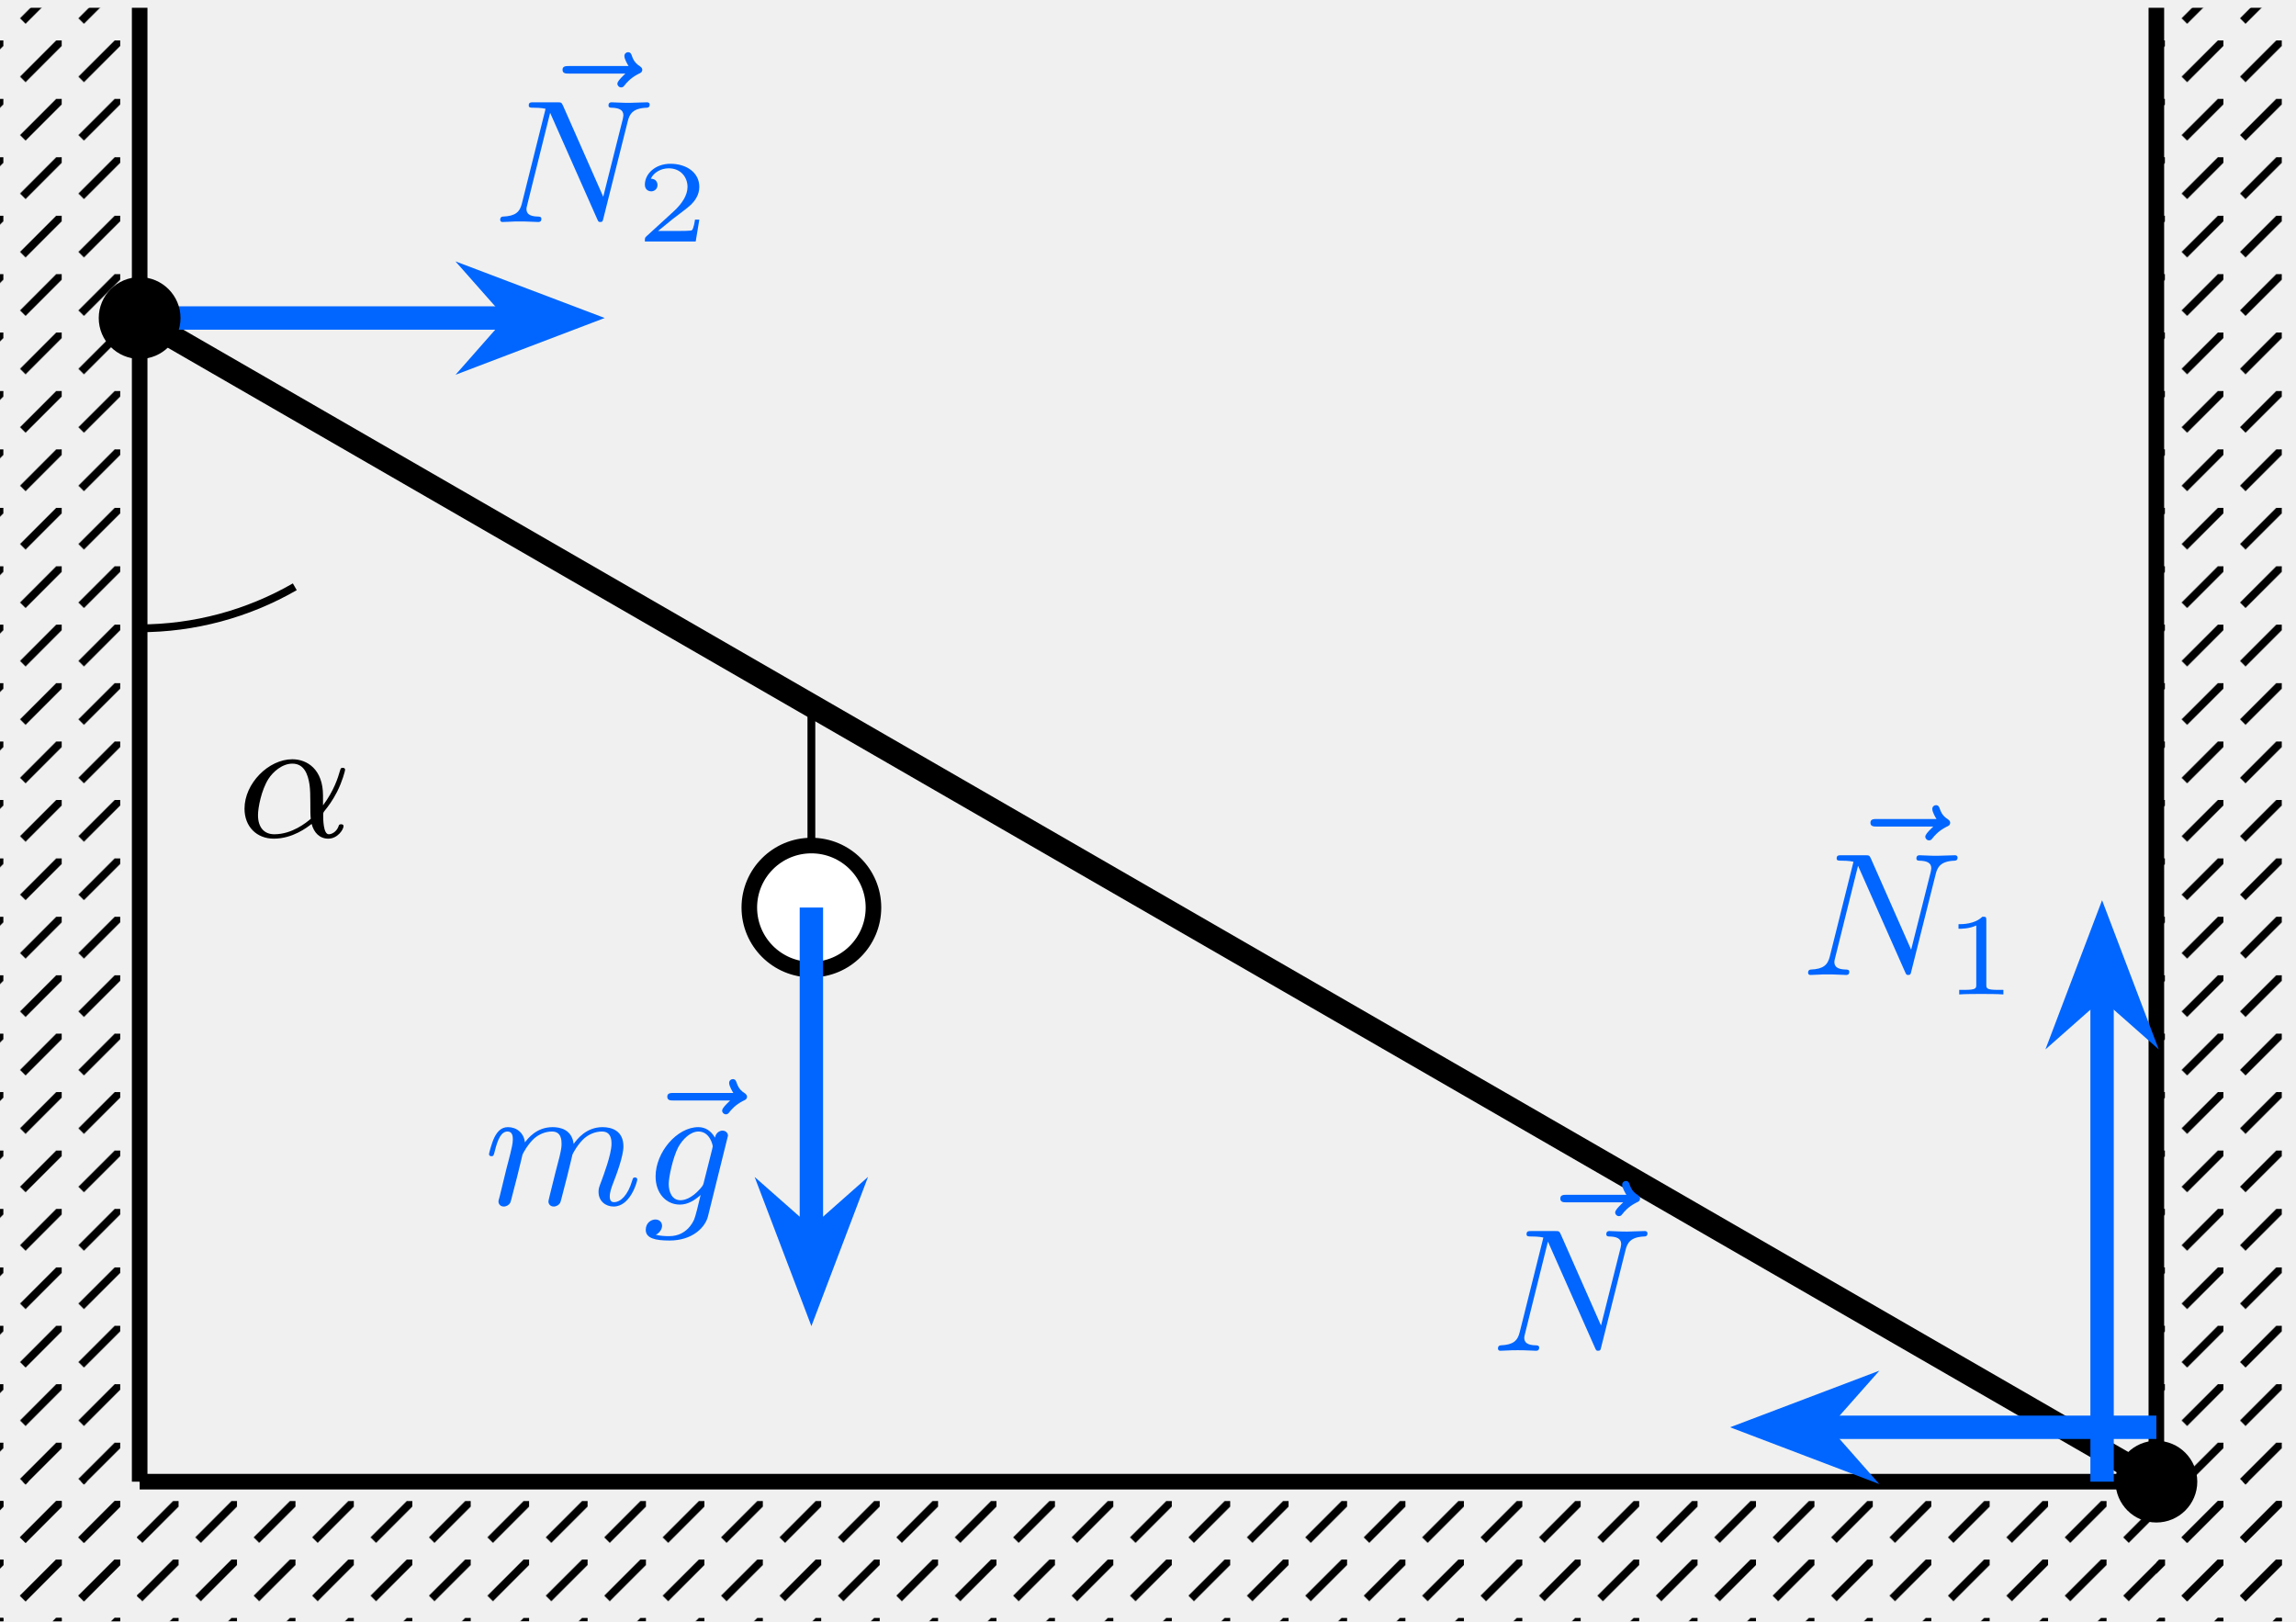
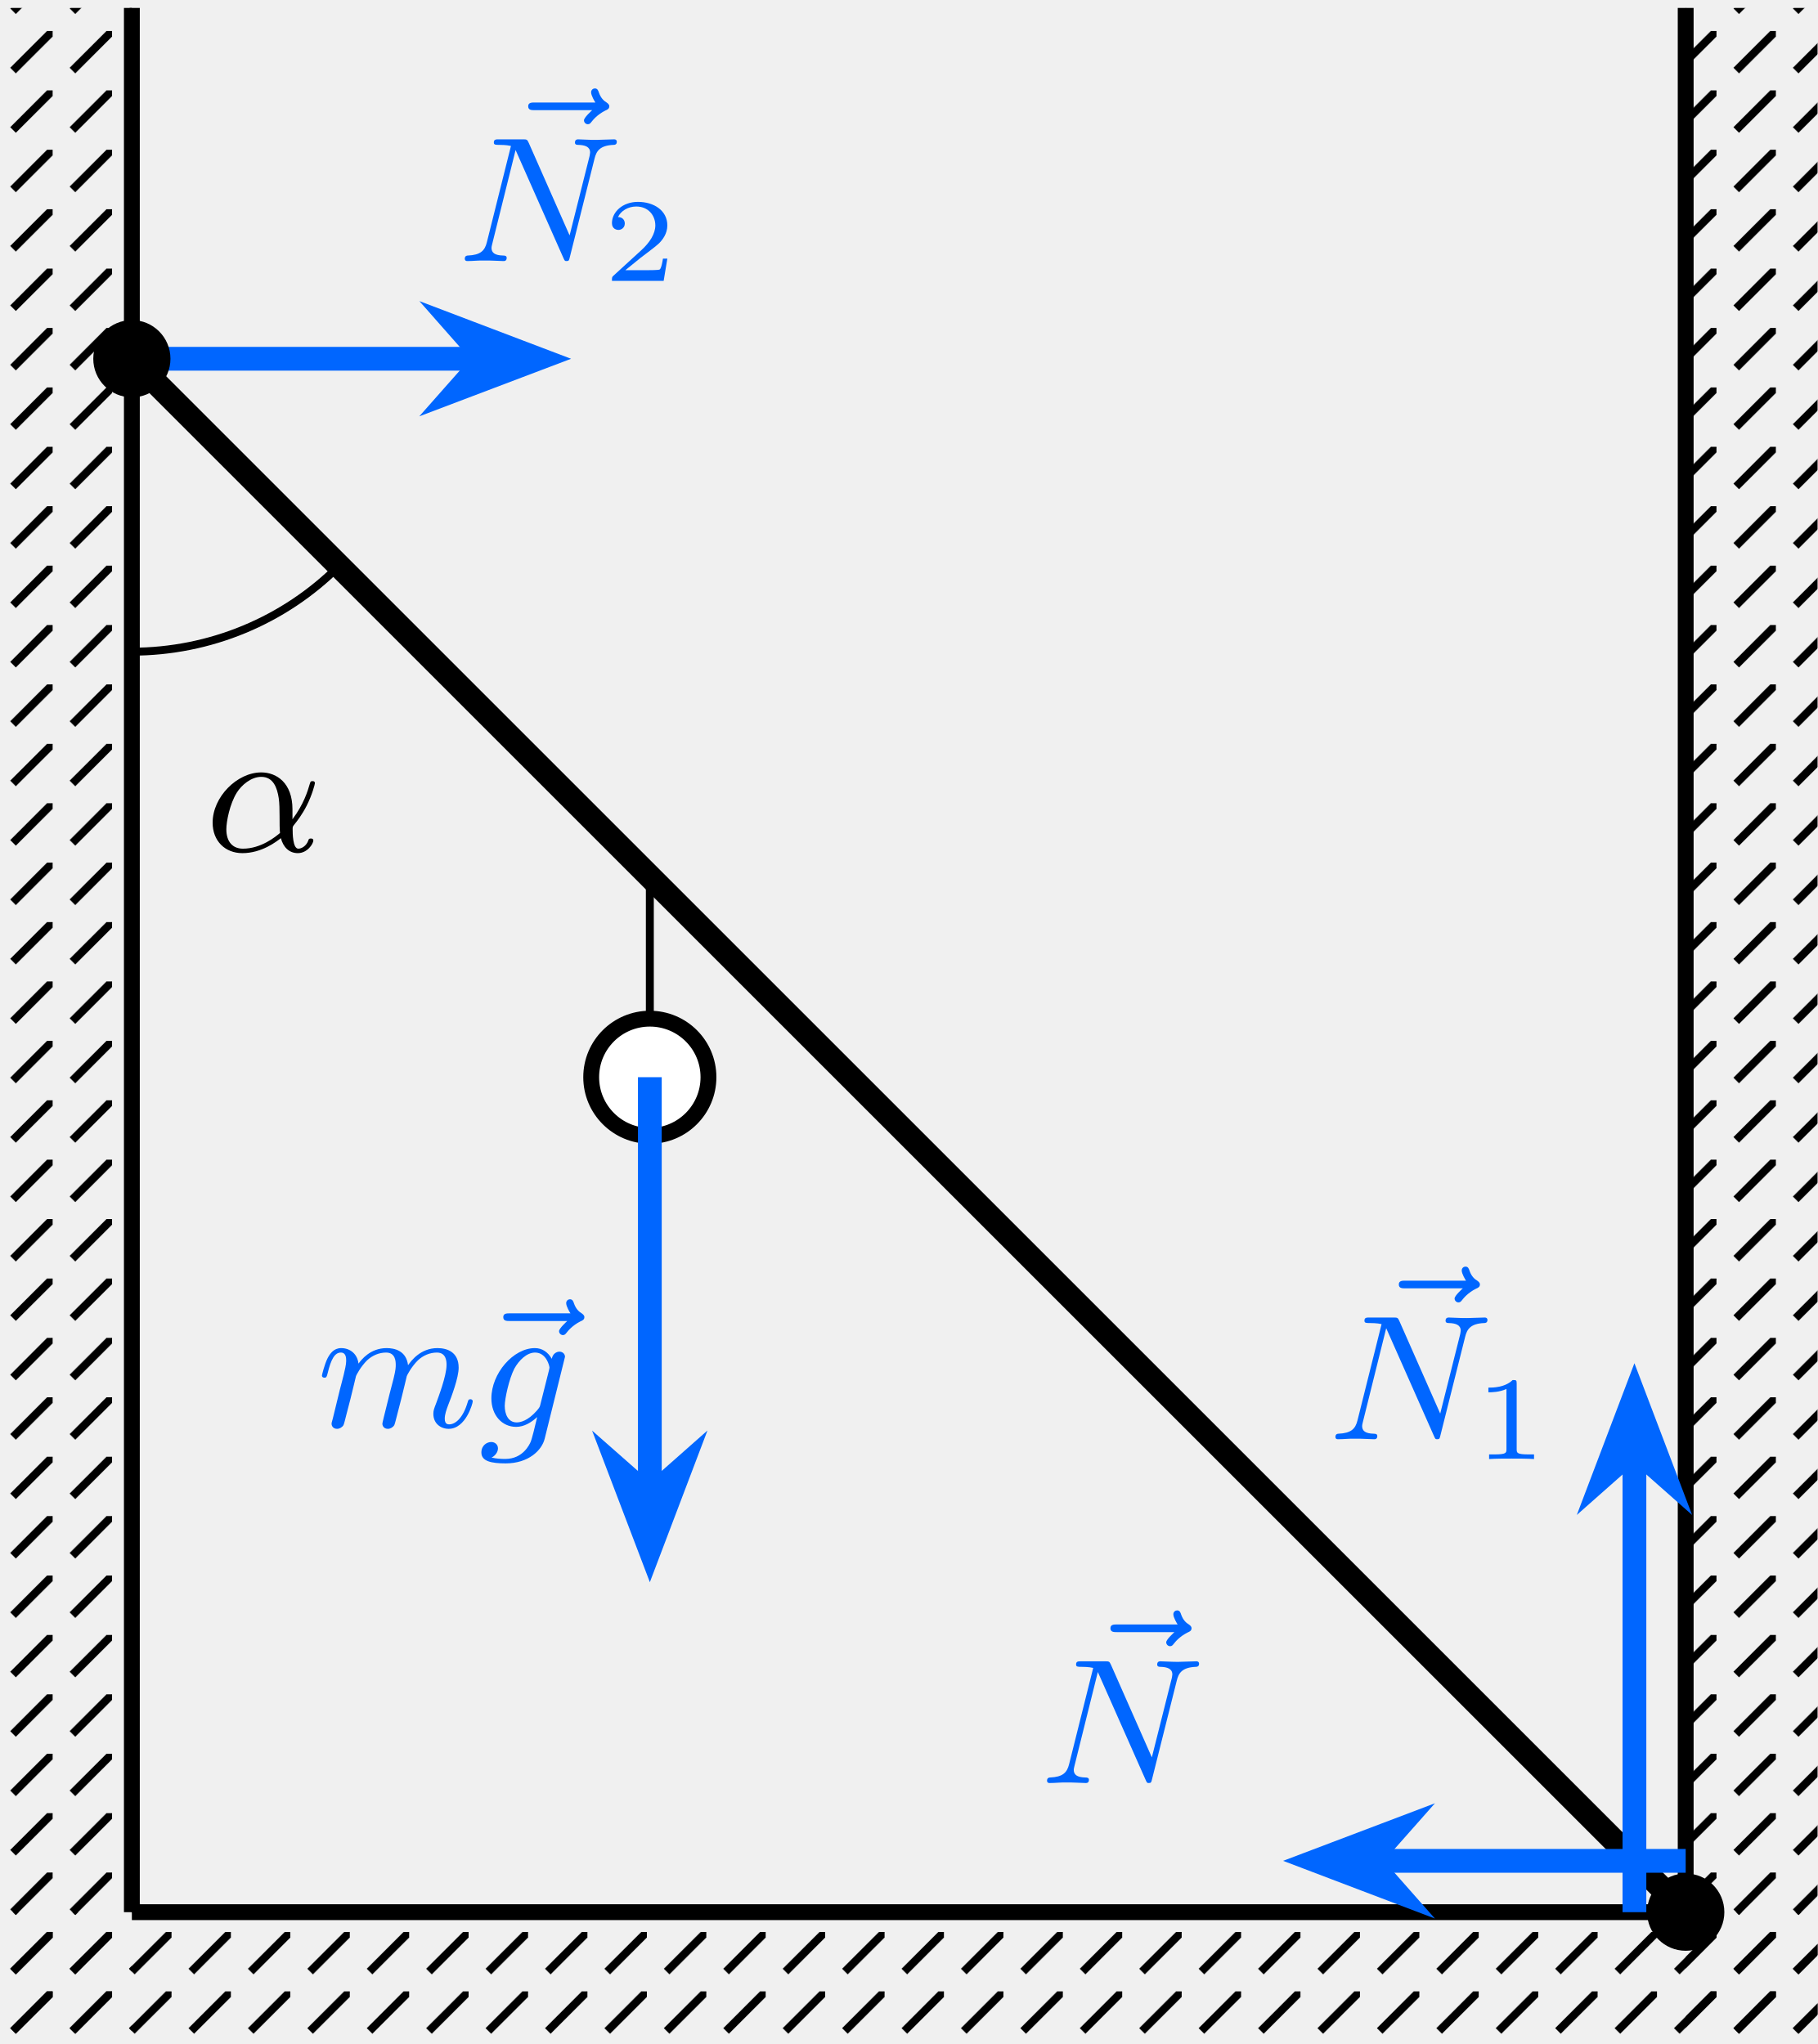
- <svg xmlns="http://www.w3.org/2000/svg" xmlns:xlink="http://www.w3.org/1999/xlink" version="1.1" width="152.709pt" height="107.824pt" viewBox="-70.008 -69.363 117.468 82.942">
+ <svg xmlns="http://www.w3.org/2000/svg" xmlns:xlink="http://www.w3.org/1999/xlink" version="1.1" width="118.854pt" height="133.697pt" viewBox="-70.008 -70.008 91.426 102.844">
  <defs>
-     <pattern id="pat0-0" x="-.996" y="-.996" width="2.989" height="2.989" viewBox="-.996 -.996 2.989 2.989" patternUnits="userSpaceOnUse" patternTransform="matrix(1 0 0 -1 -62.8645 6.43561)" overflow="visible">
+     <pattern id="pat0-0" x="-.996" y="-.996" width="2.989" height="2.989" viewBox="-.996 -.996 2.989 2.989" patternUnits="userSpaceOnUse" patternTransform="matrix(1 0 0 -1 -63.3747 26.2024)" overflow="visible">
      <clipPath id="pc0">
        <rect x="-.996" y="-.996" width="4.981" height="4.981" />
      </clipPath>
      <g clip-path="url(#pc0)">
        <path d="M0 0L3.09 3.09" stroke="#000" fill="none" stroke-width=".399" stroke-miterlimit="10" />
      </g>
    </pattern>
-     <pattern id="pat1-0" x="-.996" y="-.996" width="2.989" height="2.989" viewBox="-.996 -.996 2.989 2.989" patternUnits="userSpaceOnUse" patternTransform="matrix(1 0 0 -1 -62.8645 6.43561)" overflow="visible">
+     <pattern id="pat1-0" x="-.996" y="-.996" width="2.989" height="2.989" viewBox="-.996 -.996 2.989 2.989" patternUnits="userSpaceOnUse" patternTransform="matrix(1 0 0 -1 -63.3747 26.2024)" overflow="visible">
      <clipPath id="pc1">
        <rect x="-.996" y="-.996" width="4.981" height="4.981" />
      </clipPath>
      <g clip-path="url(#pc1)">
        <path d="M0 0L3.09 3.09" stroke="#000" fill="none" stroke-width=".399" stroke-miterlimit="10" />
      </g>
    </pattern>
-     <pattern id="pat2-0" x="-.996" y="-.996" width="2.989" height="2.989" viewBox="-.996 -.996 2.989 2.989" patternUnits="userSpaceOnUse" patternTransform="matrix(1 0 0 -1 -62.8645 6.43561)" overflow="visible">
+     <pattern id="pat2-0" x="-.996" y="-.996" width="2.989" height="2.989" viewBox="-.996 -.996 2.989 2.989" patternUnits="userSpaceOnUse" patternTransform="matrix(1 0 0 -1 -63.3747 26.2024)" overflow="visible">
      <clipPath id="pc2">
        <rect x="-.996" y="-.996" width="4.981" height="4.981" />
      </clipPath>
      <g clip-path="url(#pc2)">
        <path d="M0 0L3.09 3.09" stroke="#000" fill="none" stroke-width=".399" stroke-miterlimit="10" />
      </g>
    </pattern>
    <path id="g1-49" d="M2.146-3.796C2.146-3.975 2.122-3.975 1.943-3.975C1.548-3.593 .938-3.593 .723-3.593V-3.359C.879-3.359 1.273-3.359 1.632-3.527V-.508C1.632-.311 1.632-.233 1.016-.233H.759V0C1.088-.024 1.554-.024 1.889-.024S2.69-.024 3.019 0V-.233H2.762C2.146-.233 2.146-.311 2.146-.508V-3.796Z" />
    <path id="g1-50" d="M3.216-1.118H2.995C2.983-1.034 2.923-.64 2.833-.574C2.792-.538 2.307-.538 2.224-.538H1.106L1.871-1.16C2.074-1.321 2.606-1.704 2.792-1.883C2.971-2.062 3.216-2.367 3.216-2.792C3.216-3.539 2.54-3.975 1.739-3.975C.968-3.975 .43-3.467 .43-2.905C.43-2.6 .687-2.564 .753-2.564C.903-2.564 1.076-2.672 1.076-2.887C1.076-3.019 .998-3.21 .735-3.21C.873-3.515 1.237-3.742 1.65-3.742C2.277-3.742 2.612-3.276 2.612-2.792C2.612-2.367 2.331-1.931 1.913-1.548L.496-.251C.436-.191 .43-.185 .43 0H3.031L3.216-1.118Z" />
    <path id="g0-11" d="M4.402-2.107C4.402-3.443 3.596-3.963 2.833-3.963C1.614-3.963 .386-2.726 .386-1.435C.386-.511 1.013 .099 1.883 .099C2.851 .099 3.587-.475 3.82-.655C3.936-.206 4.232 .099 4.671 .099C5.156 .099 5.452-.377 5.452-.538C5.452-.637 5.353-.637 5.326-.637C5.227-.637 5.218-.601 5.192-.52C5.093-.26 4.86-.126 4.698-.126C4.411-.126 4.411-.924 4.411-1.103C4.411-1.219 4.411-1.237 4.492-1.336C4.645-1.524 4.887-1.838 5.12-2.295C5.389-2.824 5.532-3.371 5.532-3.425C5.532-3.434 5.532-3.524 5.416-3.524C5.308-3.524 5.308-3.497 5.263-3.353C5.174-3.04 4.967-2.358 4.402-1.605V-2.107ZM3.775-.915C3.551-.726 2.824-.126 1.91-.126C1.408-.126 1.076-.457 1.076-1.103C1.076-1.488 1.246-2.376 1.605-2.95C1.838-3.318 2.313-3.739 2.833-3.739C3.434-3.739 3.631-3.201 3.712-2.663C3.784-2.179 3.73-1.318 3.775-.915Z" />
    <path id="g0-78" d="M6.922-5.156C7.012-5.523 7.182-5.819 7.881-5.846C7.935-5.846 8.043-5.855 8.043-6.007C8.043-6.079 7.989-6.124 7.917-6.124C7.72-6.124 7.218-6.097 7.021-6.097C6.797-6.097 6.779-6.097 6.563-6.106C6.42-6.106 6.232-6.124 6.097-6.124C6.061-6.124 5.936-6.124 5.936-5.963C5.936-5.846 6.043-5.846 6.097-5.846C6.438-5.837 6.698-5.756 6.698-5.461C6.698-5.416 6.671-5.29 6.671-5.281L5.667-1.291L3.613-5.945C3.533-6.115 3.524-6.124 3.318-6.124H2.125C1.955-6.124 1.856-6.124 1.856-5.963C1.856-5.846 1.946-5.846 2.125-5.846C2.17-5.846 2.502-5.846 2.717-5.792L1.506-.95C1.399-.511 1.175-.305 .547-.278C.511-.278 .395-.269 .395-.117C.395-.099 .395 0 .52 0C.628 0 .852-.009 .968-.018C1.112-.027 1.13-.027 1.417-.027C1.641-.027 1.659-.027 1.874-.018C2.017-.018 2.206 0 2.34 0C2.385 0 2.502 0 2.502-.161C2.502-.269 2.403-.278 2.322-.278C1.901-.287 1.739-.421 1.739-.664C1.739-.726 1.748-.735 1.775-.861L2.95-5.586L5.353-.161C5.416-.018 5.425 0 5.514 0C5.631 0 5.64-.036 5.676-.188L6.922-5.156Z" />
    <path id="g0-103" d="M4.367-3.524C4.367-3.667 4.25-3.784 4.089-3.784C3.936-3.784 3.748-3.676 3.703-3.425C3.506-3.766 3.219-3.963 2.851-3.963C1.766-3.963 .664-2.69 .664-1.435C.664-.592 1.193 0 1.91 0C2.313 0 2.672-.224 2.968-.493C2.851 0 2.708 .601 2.636 .762C2.591 .861 2.268 1.614 1.363 1.614C1.184 1.614 .897 1.605 .672 1.542C.843 1.47 .995 1.273 .995 1.085C.995 .888 .843 .762 .655 .762C.448 .762 .161 .924 .161 1.291C.161 1.731 .664 1.838 1.381 1.838C2.537 1.838 3.201 1.175 3.344 .601L4.367-3.524ZM3.138-1.166C3.102-1.004 3.093-.986 2.95-.816C2.493-.296 2.116-.224 1.937-.224C1.497-.224 1.336-.655 1.336-1.058C1.336-1.408 1.551-2.412 1.82-2.932C2.053-3.353 2.448-3.739 2.86-3.739C3.434-3.739 3.587-3.058 3.587-2.977C3.587-2.959 3.569-2.887 3.56-2.842L3.138-1.166Z" />
    <path id="g0-109" d="M1.695-1.408C1.793-1.829 1.964-2.484 1.973-2.555C1.991-2.609 2.215-3.04 2.537-3.353C2.798-3.596 3.138-3.739 3.488-3.739C3.972-3.739 3.972-3.264 3.972-3.111C3.972-3.004 3.972-2.878 3.865-2.439L3.658-1.641C3.371-.484 3.3-.206 3.3-.161C3.3-.045 3.38 .099 3.578 .099C3.703 .099 3.838 .018 3.9-.09C3.927-.143 3.999-.43 4.044-.61L4.25-1.408C4.349-1.829 4.519-2.484 4.528-2.555C4.546-2.609 4.77-3.04 5.093-3.353C5.353-3.596 5.694-3.739 6.043-3.739C6.528-3.739 6.528-3.264 6.528-3.111C6.528-2.564 6.106-1.47 6.007-1.193C5.9-.915 5.864-.825 5.864-.655C5.864-.17 6.232 .099 6.635 .099C7.496 .099 7.846-1.184 7.846-1.282C7.846-1.327 7.819-1.39 7.729-1.39C7.63-1.39 7.621-1.345 7.586-1.228C7.361-.466 6.985-.126 6.662-.126C6.599-.126 6.438-.126 6.438-.412C6.438-.637 6.528-.87 6.599-1.067C6.779-1.524 7.137-2.475 7.137-2.977C7.137-3.775 6.545-3.963 6.07-3.963C5.218-3.963 4.752-3.327 4.591-3.102C4.501-3.847 3.891-3.963 3.515-3.963C2.681-3.963 2.242-3.371 2.098-3.183C2.044-3.667 1.677-3.963 1.228-3.963C.852-3.963 .664-3.685 .538-3.443C.386-3.129 .26-2.618 .26-2.582C.26-2.502 .323-2.475 .386-2.475C.484-2.475 .502-2.52 .547-2.699C.717-3.407 .906-3.739 1.21-3.739C1.479-3.739 1.479-3.452 1.479-3.318C1.479-3.129 1.408-2.851 1.354-2.618C1.291-2.385 1.201-2 1.166-1.892L.807-.421C.744-.206 .744-.188 .744-.161C.744-.045 .825 .099 1.022 .099C1.148 .099 1.282 .018 1.345-.09C1.372-.143 1.444-.43 1.488-.61L1.695-1.408Z" />
    <path id="g0-126" d="M4.86-5.326C4.842-5.308 4.447-4.958 4.447-4.815C4.447-4.707 4.537-4.618 4.645-4.618C4.734-4.618 4.779-4.68 4.815-4.725C4.914-4.851 5.12-5.102 5.523-5.308C5.631-5.353 5.721-5.398 5.721-5.523C5.721-5.622 5.631-5.676 5.586-5.712C5.452-5.792 5.299-5.927 5.2-6.205C5.165-6.312 5.129-6.42 4.994-6.42C4.914-6.42 4.806-6.357 4.806-6.223C4.806-6.061 4.985-5.765 5.021-5.712H1.973C1.82-5.712 1.641-5.712 1.641-5.523C1.641-5.326 1.811-5.326 1.973-5.326H4.86Z" />
  </defs>
  <g id="page1">
-     <path d="M-70.008 13.578V-68.965H-62.863V13.578Z" fill="url(#pat0-0)" />
-     <path d="M-62.863 6.438V-68.965" stroke="#000" fill="none" stroke-width=".797" stroke-miterlimit="10" />
-     <path d="M40.316 13.578V-68.965H47.461V13.578Z" fill="url(#pat1-0)" />
-     <path d="M40.316 6.438V-68.965" stroke="#000" fill="none" stroke-width=".797" stroke-miterlimit="10" />
-     <path d="M-70.008 13.578V6.438H47.461V13.578Z" fill="url(#pat2-0)" />
-     <path d="M-62.863 6.438H40.316" stroke="#000" fill="none" stroke-width=".797" stroke-miterlimit="10" />
-     <path d="M-62.863-53.094L40.316 6.438" stroke="#000" fill="none" stroke-width="1.196" stroke-miterlimit="10" />
-     <path d="M-62.863-37.219C-60.078-37.219-57.34-37.953-54.926-39.344" stroke="#000" fill="none" stroke-width=".399" stroke-miterlimit="10" />
-     <g transform="matrix(1 0 0 1 4.9805 -32.99301)">
-       <use x="-62.865" y="6.436" xlink:href="#g0-11" />
+     <path d="M-70.008 32.836V-69.609H-63.375V32.836Z" fill="url(#pat0-0)" />
+     <path d="M-63.375 26.203V-69.609" stroke="#000" fill="none" stroke-width=".797" stroke-miterlimit="10" />
+     <path d="M14.785 32.836V-69.609H21.418V32.836Z" fill="url(#pat1-0)" />
+     <path d="M14.785 26.203V-69.609" stroke="#000" fill="none" stroke-width=".797" stroke-miterlimit="10" />
+     <path d="M-70.008 32.836V26.203H21.418V32.836Z" fill="url(#pat2-0)" />
+     <path d="M-63.375 26.203H14.785" stroke="#000" fill="none" stroke-width=".797" stroke-miterlimit="10" />
+     <path d="M-63.375-51.957L14.785 26.203" stroke="#000" fill="none" stroke-width="1.196" stroke-miterlimit="10" />
+     <path d="M-63.375-37.219C-59.465-37.219-55.715-38.77-52.953-41.535" stroke="#000" fill="none" stroke-width=".399" stroke-miterlimit="10" />
+     <g transform="matrix(1 0 0 1 3.6764 -53.3832)">
+       <use x="-63.375" y="26.202" xlink:href="#g0-11" />
    </g>
-     <path d="M-28.496-33.25V-26.105" stroke="#000" fill="none" stroke-width=".399" stroke-miterlimit="10" />
-     <path d="M-25.32-22.934C-25.32-24.684-26.742-26.105-28.496-26.105S-31.672-24.684-31.672-22.934C-31.672-21.18-30.25-19.758-28.496-19.758S-25.32-21.18-25.32-22.934Z" fill="#fff" />
-     <path d="M-25.32-22.934C-25.32-24.684-26.742-26.105-28.496-26.105S-31.672-24.684-31.672-22.934C-31.672-21.18-30.25-19.758-28.496-19.758S-25.32-21.18-25.32-22.934Z" stroke="#000" fill="none" stroke-width=".797" stroke-miterlimit="10" />
-     <path d="M-28.496-22.934V-6.094" stroke="#06f" fill="none" stroke-width="1.196" stroke-miterlimit="10" />
-     <path d="M-28.496-3.203L-27.016-7.102L-28.496-5.793L-29.98-7.102Z" fill="#06f" />
-     <path d="M-28.496-3.203L-27.016-7.102L-28.496-5.793L-29.98-7.102Z" stroke="#06f" fill="none" stroke-width="1.196" stroke-miterlimit="10" />
-     <g fill="#06f" transform="matrix(1 0 0 1 17.615 -14.1727)">
-       <use x="-62.865" y="6.436" xlink:href="#g0-109" />
-       <use x="-55.125" y="6.436" xlink:href="#g0-126" />
-       <use x="-54.746" y="6.436" xlink:href="#g0-103" />
+     <path d="M-37.32-25.906V-18.754" stroke="#000" fill="none" stroke-width=".399" stroke-miterlimit="10" />
+     <path d="M-34.371-15.809C-34.371-17.438-35.691-18.754-37.32-18.754S-40.27-17.438-40.27-15.809S-38.949-12.859-37.32-12.859S-34.371-14.18-34.371-15.809Z" fill="#fff" />
+     <path d="M-34.371-15.809C-34.371-17.438-35.691-18.754-37.32-18.754S-40.27-17.438-40.27-15.809S-38.949-12.859-37.32-12.859S-34.371-14.18-34.371-15.809Z" stroke="#000" fill="none" stroke-width=".797" stroke-miterlimit="10" />
+     <path d="M-37.32-15.809V5.027" stroke="#06f" fill="none" stroke-width="1.196" stroke-miterlimit="10" />
+     <path d="M-37.32 7.918L-35.84 4.02L-37.32 5.328L-38.805 4.02Z" fill="#06f" />
+     <path d="M-37.32 7.918L-35.84 4.02L-37.32 5.328L-38.805 4.02Z" stroke="#06f" fill="none" stroke-width="1.196" stroke-miterlimit="10" />
+     <g fill="#06f" transform="matrix(1 0 0 1 9.3012 -24.41725)">
+       <use x="-63.375" y="26.202" xlink:href="#g0-109" />
+       <use x="-55.635" y="26.202" xlink:href="#g0-126" />
+       <use x="-55.256" y="26.202" xlink:href="#g0-103" />
    </g>
-     <path d="M40.316 3.656H23.082" stroke="#06f" fill="none" stroke-width="1.196" stroke-miterlimit="10" />
-     <path d="M20.191 3.656L24.094 5.141L22.785 3.656L24.094 2.176Z" fill="#06f" />
-     <path d="M20.191 3.656L24.094 5.141L22.785 3.656L24.094 2.176Z" stroke="#06f" fill="none" stroke-width="1.196" stroke-miterlimit="10" />
-     <g fill="#06f" transform="matrix(1 0 0 1 69.10213 -6.69576)">
-       <use x="-60.922" y="4.169" xlink:href="#g0-126" />
-       <use x="-62.865" y="6.436" xlink:href="#g0-78" />
+     <path d="M14.785 23.621H-.891" stroke="#06f" fill="none" stroke-width="1.196" stroke-miterlimit="10" />
+     <path d="M-3.781 23.621L.121 25.105L-1.188 23.621L.121 22.141Z" fill="#06f" />
+     <path d="M-3.781 23.621L.121 25.105L-1.188 23.621L.121 22.141Z" stroke="#06f" fill="none" stroke-width="1.196" stroke-miterlimit="10" />
+     <g fill="#06f" transform="matrix(1 0 0 1 45.6398 -6.4973)">
+       <use x="-61.432" y="23.936" xlink:href="#g0-126" />
+       <use x="-63.375" y="26.202" xlink:href="#g0-78" />
    </g>
-     <path d="M37.539 6.438V-18.738" stroke="#06f" fill="none" stroke-width="1.196" stroke-miterlimit="10" />
-     <path d="M37.539-21.625L36.059-17.727L37.539-19.035L39.02-17.727Z" fill="#06f" />
-     <path d="M37.539-21.625L36.059-17.727L37.539-19.035L39.02-17.727Z" stroke="#06f" fill="none" stroke-width="1.196" stroke-miterlimit="10" />
-     <g fill="#06f" transform="matrix(1 0 0 1 84.9684 -25.92081)">
-       <use x="-60.922" y="4.169" xlink:href="#g0-126" />
-       <use x="-62.865" y="6.436" xlink:href="#g0-78" />
-       <use x="-55.498" y="7.432" xlink:href="#g1-49" />
+     <path d="M12.207 26.203V3.156" stroke="#06f" fill="none" stroke-width="1.196" stroke-miterlimit="10" />
+     <path d="M12.207 .266L10.727 4.164L12.207 2.855L13.688 4.164Z" fill="#06f" />
+     <path d="M12.207 .266L10.727 4.164L12.207 2.855L13.688 4.164Z" stroke="#06f" fill="none" stroke-width="1.196" stroke-miterlimit="10" />
+     <g fill="#06f" transform="matrix(1 0 0 1 60.1456 -23.79503)">
+       <use x="-61.432" y="23.936" xlink:href="#g0-126" />
+       <use x="-63.375" y="26.202" xlink:href="#g0-78" />
+       <use x="-56.008" y="27.199" xlink:href="#g1-49" />
    </g>
-     <path d="M-62.863-53.094H-43.645" stroke="#06f" fill="none" stroke-width="1.196" stroke-miterlimit="10" />
-     <path d="M-40.754-53.094L-44.656-54.574L-43.348-53.094L-44.656-51.609Z" fill="#06f" />
-     <path d="M-40.754-53.094L-44.656-54.574L-43.348-53.094L-44.656-51.609Z" stroke="#06f" fill="none" stroke-width="1.196" stroke-miterlimit="10" />
-     <g fill="#06f" transform="matrix(1 0 0 1 18.0524 -64.44181)">
-       <use x="-60.922" y="4.169" xlink:href="#g0-126" />
-       <use x="-62.865" y="6.436" xlink:href="#g0-78" />
-       <use x="-55.498" y="7.432" xlink:href="#g1-50" />
+     <path d="M-63.375-51.957H-45.855" stroke="#06f" fill="none" stroke-width="1.196" stroke-miterlimit="10" />
+     <path d="M-42.965-51.957L-46.867-53.441L-45.559-51.957L-46.867-50.477Z" fill="#06f" />
+     <path d="M-42.965-51.957L-46.867-53.441L-45.559-51.957L-46.867-50.477Z" stroke="#06f" fill="none" stroke-width="1.196" stroke-miterlimit="10" />
+     <g fill="#06f" transform="matrix(1 0 0 1 16.3518 -83.0747)">
+       <use x="-61.432" y="23.936" xlink:href="#g0-126" />
+       <use x="-63.375" y="26.202" xlink:href="#g0-78" />
+       <use x="-56.008" y="27.199" xlink:href="#g1-50" />
    </g>
-     <path d="M-60.773-53.094C-60.773-54.246-61.711-55.184-62.863-55.184C-64.02-55.184-64.957-54.246-64.957-53.094C-64.957-51.937-64.02-51-62.863-51C-61.711-51-60.773-51.937-60.773-53.094Z" />
-     <path d="M42.41 6.438C42.41 5.281 41.472 4.344 40.316 4.344C39.164 4.344 38.227 5.281 38.227 6.438C38.227 7.59 39.164 8.527 40.316 8.527C41.472 8.527 42.41 7.59 42.41 6.438Z" />
+     <path d="M-61.434-51.957C-61.434-53.031-62.301-53.902-63.375-53.902C-64.449-53.902-65.316-53.031-65.316-51.957C-65.316-50.887-64.449-50.016-63.375-50.016C-62.301-50.016-61.434-50.887-61.434-51.957Z" />
+     <path d="M16.73 26.203C16.73 25.129 15.859 24.258 14.785 24.258C13.715 24.258 12.844 25.129 12.844 26.203C12.844 27.273 13.715 28.145 14.785 28.145C15.859 28.145 16.73 27.273 16.73 26.203Z" />
  </g>
</svg>
